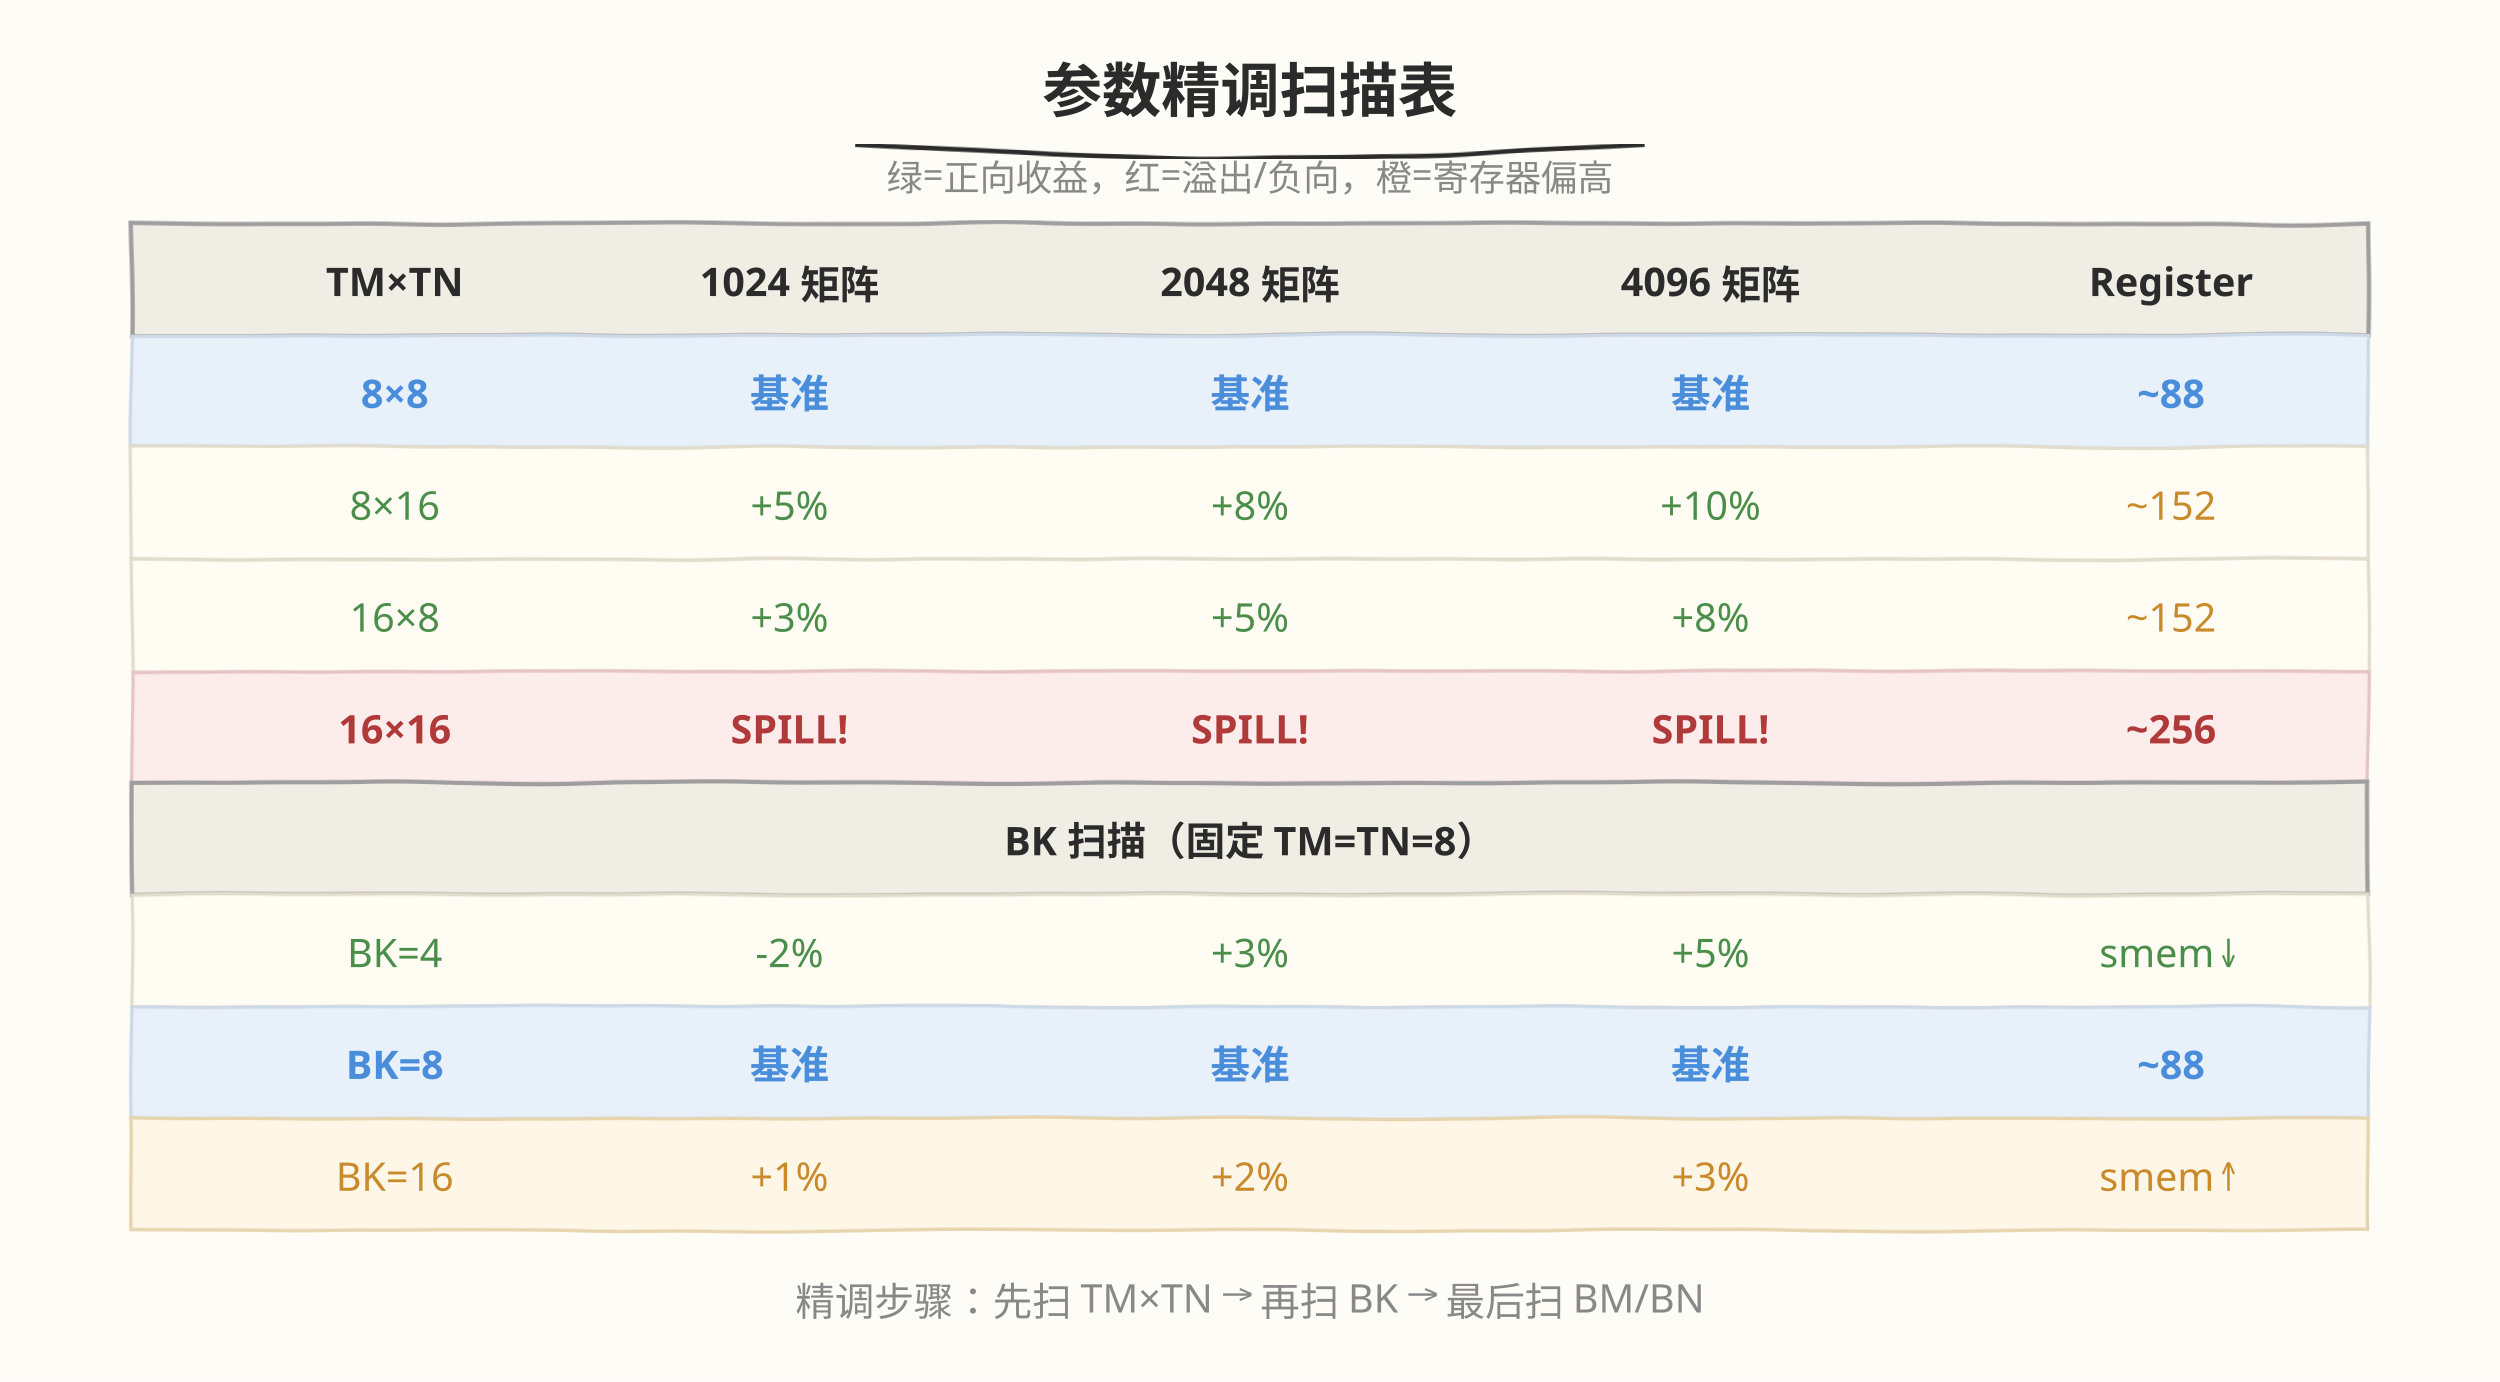
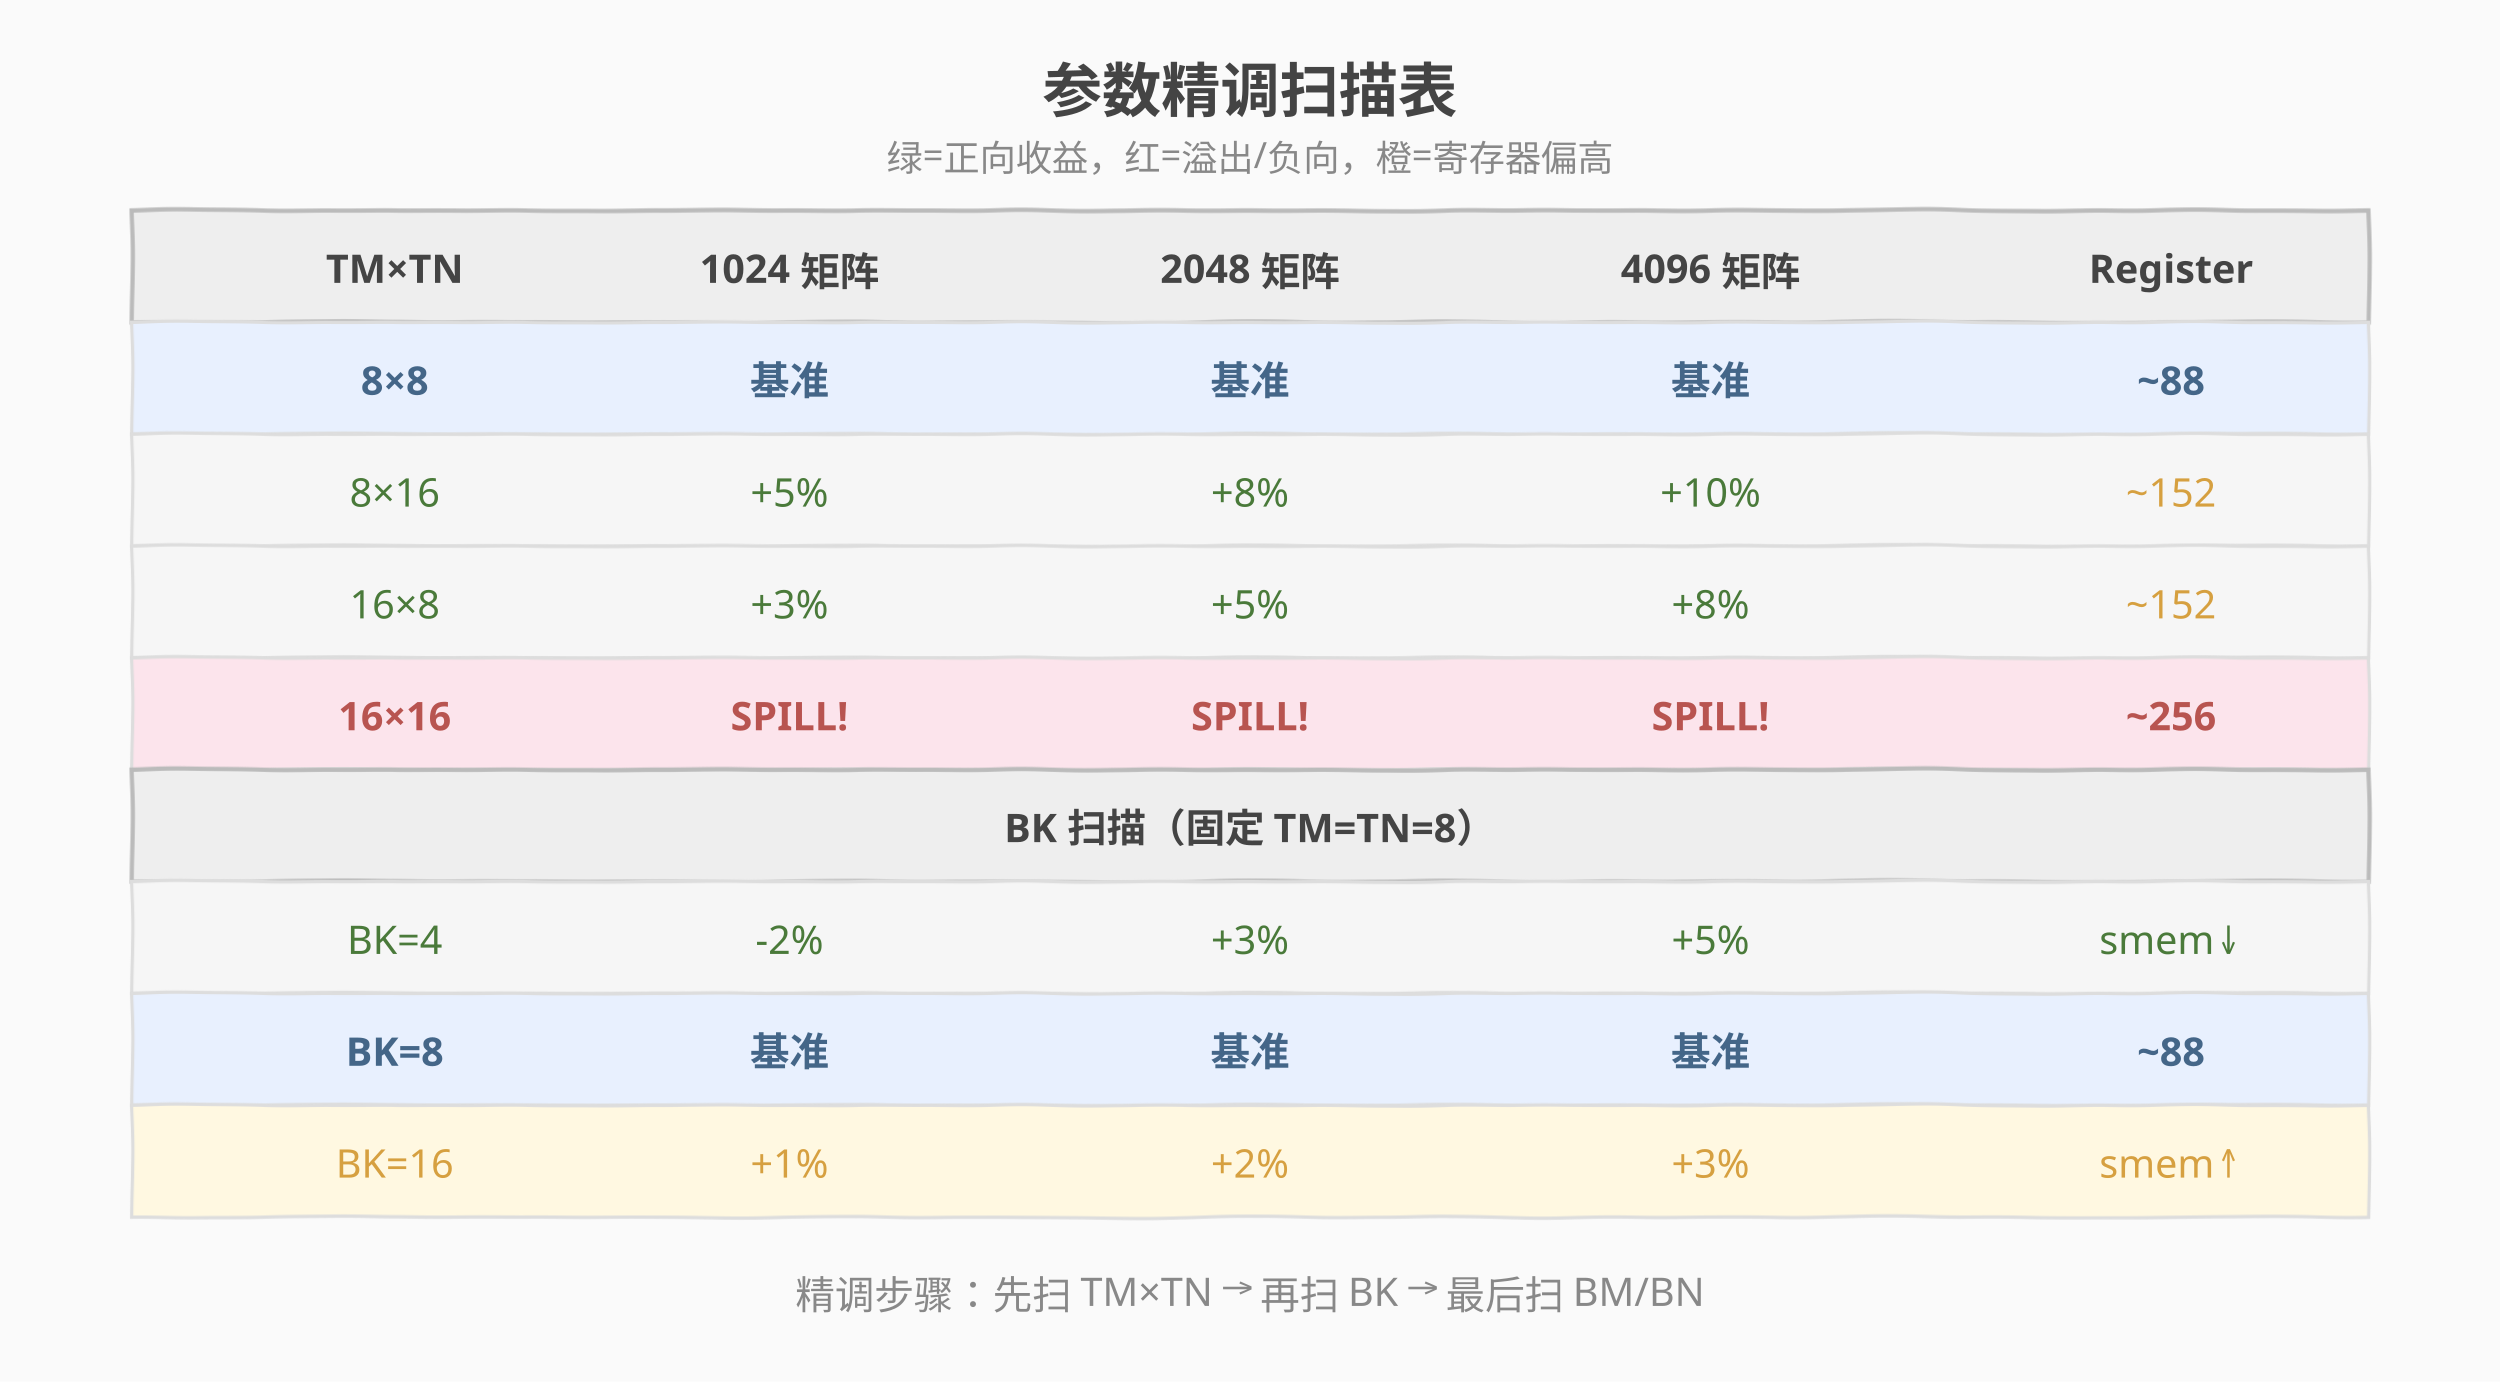
- <svg xmlns="http://www.w3.org/2000/svg" viewBox="0 0 760 420" font-family="'Comic Sans MS','Marker Felt','Kaiti SC',楷体,'Segoe UI',cursive">
+ <svg xmlns="http://www.w3.org/2000/svg" viewBox="0 0 760 420" font-family="'Comic Sans MS', 'Segoe UI', 'Kaiti SC', 楷体, cursive">
  <defs>
-     <filter id="sk" x="-3%" y="-3%" width="106%" height="106%">
-       <feTurbulence type="fractalNoise" baseFrequency="0.018" numOctaves="2" seed="6" result="n" />
-       <feDisplacementMap in="SourceGraphic" in2="n" scale="1.8" />
+     <filter id="rough2">
+       <feTurbulence type="fractalNoise" baseFrequency="0.025" numOctaves="2" seed="7" />
+       <feDisplacementMap in="SourceGraphic" scale="1.5" />
    </filter>
+     <marker id="arr" markerWidth="10" markerHeight="10" refX="7" refY="5" orient="auto">
+       <path d="M 0 0 L 10 5 L 0 10 z" fill="#888" />
+     </marker>
  </defs>
-   <rect width="760" height="420" fill="#fdfcf7" />
-   <text x="380" y="34" text-anchor="middle" font-size="18" fill="#2b2b2b" font-weight="bold">参数精调扫描表</text>
-   <path d="M 260 44 Q 380 52 500 44" stroke="#2b2b2b" stroke-width="1.4" fill="none" filter="url(#sk)" />
-   <text x="380" y="58" text-anchor="middle" font-size="11" fill="#888">绿=正向收益，红=溢出/负向，橙=寄存器偏高</text>
-   <g filter="url(#sk)">
-     <rect x="40" y="68" width="680" height="34" fill="#f0ede4" stroke="#9e9e9e" stroke-width="1.3" />
+   <rect width="760" height="420" fill="#fafafa" />
+   <text x="380" y="34" text-anchor="middle" font-size="18" fill="#444" font-weight="bold">参数精调扫描表</text>
+   <text x="380" y="52" text-anchor="middle" font-size="11" fill="#888">绿=正向收益，红=溢出/负向，橙=寄存器偏高</text>
+   <g transform="translate(40, 64)">
+     <rect x="0" y="0" width="680" height="34" fill="#eee" stroke="#bbb" stroke-width="1.3" filter="url(#rough2)" />
+     <text x="80" y="22" text-anchor="middle" font-size="12" fill="#444" font-weight="bold">TM×TN</text>
+     <text x="200" y="22" text-anchor="middle" font-size="12" fill="#444" font-weight="bold">1024 矩阵</text>
+     <text x="340" y="22" text-anchor="middle" font-size="12" fill="#444" font-weight="bold">2048 矩阵</text>
+     <text x="480" y="22" text-anchor="middle" font-size="12" fill="#444" font-weight="bold">4096 矩阵</text>
+     <text x="620" y="22" text-anchor="middle" font-size="12" fill="#444" font-weight="bold">Register</text>
  </g>
-   <text x="120" y="90" text-anchor="middle" font-size="12" fill="#2b2b2b" font-weight="bold">TM×TN</text>
-   <text x="240" y="90" text-anchor="middle" font-size="12" fill="#2b2b2b" font-weight="bold">1024 矩阵</text>
-   <text x="380" y="90" text-anchor="middle" font-size="12" fill="#2b2b2b" font-weight="bold">2048 矩阵</text>
-   <text x="520" y="90" text-anchor="middle" font-size="12" fill="#2b2b2b" font-weight="bold">4096 矩阵</text>
-   <text x="660" y="90" text-anchor="middle" font-size="12" fill="#2b2b2b" font-weight="bold">Register</text>
-   <g filter="url(#sk)">
-     <rect x="40" y="102" width="680" height="34" fill="#e8f0fa" stroke="#cdd9e6" stroke-width="1" />
+   <g transform="translate(40, 98)">
+     <rect x="0" y="0" width="680" height="34" fill="#e8f0fe" stroke="#ddd" stroke-width="1" filter="url(#rough2)" />
+     <text x="80" y="22" text-anchor="middle" font-size="12" fill="#446688" font-weight="bold">8×8</text>
+     <text x="200" y="22" text-anchor="middle" font-size="12" fill="#446688" font-weight="bold">基准</text>
+     <text x="340" y="22" text-anchor="middle" font-size="12" fill="#446688" font-weight="bold">基准</text>
+     <text x="480" y="22" text-anchor="middle" font-size="12" fill="#446688" font-weight="bold">基准</text>
+     <text x="620" y="22" text-anchor="middle" font-size="12" fill="#446688" font-weight="bold">~88</text>
  </g>
-   <text x="120" y="124" text-anchor="middle" font-size="12" fill="#4a8edb" font-weight="bold">8×8</text>
-   <text x="240" y="124" text-anchor="middle" font-size="12" fill="#4a8edb" font-weight="bold">基准</text>
-   <text x="380" y="124" text-anchor="middle" font-size="12" fill="#4a8edb" font-weight="bold">基准</text>
-   <text x="520" y="124" text-anchor="middle" font-size="12" fill="#4a8edb" font-weight="bold">基准</text>
-   <text x="660" y="124" text-anchor="middle" font-size="12" fill="#4a8edb" font-weight="bold">~88</text>
-   <g filter="url(#sk)">
-     <rect x="40" y="136" width="680" height="34" fill="#fffdf3" stroke="#e2dccd" stroke-width="1" />
+   <g transform="translate(40, 132)">
+     <rect x="0" y="0" width="680" height="34" fill="#f6f6f6" stroke="#ddd" stroke-width="1" filter="url(#rough2)" />
+     <text x="80" y="22" text-anchor="middle" font-size="12" fill="#4a7a3a">8×16</text>
+     <text x="200" y="22" text-anchor="middle" font-size="12" fill="#4a7a3a">+5%</text>
+     <text x="340" y="22" text-anchor="middle" font-size="12" fill="#4a7a3a">+8%</text>
+     <text x="480" y="22" text-anchor="middle" font-size="12" fill="#4a7a3a">+10%</text>
+     <text x="620" y="22" text-anchor="middle" font-size="12" fill="#d6a040">~152</text>
  </g>
-   <text x="120" y="158" text-anchor="middle" font-size="12" fill="#4a8e4a">8×16</text>
-   <text x="240" y="158" text-anchor="middle" font-size="12" fill="#4a8e4a">+5%</text>
-   <text x="380" y="158" text-anchor="middle" font-size="12" fill="#4a8e4a">+8%</text>
-   <text x="520" y="158" text-anchor="middle" font-size="12" fill="#4a8e4a">+10%</text>
-   <text x="660" y="158" text-anchor="middle" font-size="12" fill="#c98a2b">~152</text>
-   <g filter="url(#sk)">
-     <rect x="40" y="170" width="680" height="34" fill="#fffdf3" stroke="#e2dccd" stroke-width="1" />
+   <g transform="translate(40, 166)">
+     <rect x="0" y="0" width="680" height="34" fill="#f6f6f6" stroke="#ddd" stroke-width="1" filter="url(#rough2)" />
+     <text x="80" y="22" text-anchor="middle" font-size="12" fill="#4a7a3a">16×8</text>
+     <text x="200" y="22" text-anchor="middle" font-size="12" fill="#4a7a3a">+3%</text>
+     <text x="340" y="22" text-anchor="middle" font-size="12" fill="#4a7a3a">+5%</text>
+     <text x="480" y="22" text-anchor="middle" font-size="12" fill="#4a7a3a">+8%</text>
+     <text x="620" y="22" text-anchor="middle" font-size="12" fill="#d6a040">~152</text>
  </g>
-   <text x="120" y="192" text-anchor="middle" font-size="12" fill="#4a8e4a">16×8</text>
-   <text x="240" y="192" text-anchor="middle" font-size="12" fill="#4a8e4a">+3%</text>
-   <text x="380" y="192" text-anchor="middle" font-size="12" fill="#4a8e4a">+5%</text>
-   <text x="520" y="192" text-anchor="middle" font-size="12" fill="#4a8e4a">+8%</text>
-   <text x="660" y="192" text-anchor="middle" font-size="12" fill="#c98a2b">~152</text>
-   <g filter="url(#sk)">
-     <rect x="40" y="204" width="680" height="34" fill="#fdecec" stroke="#e6c4c4" stroke-width="1" />
+   <g transform="translate(40, 200)">
+     <rect x="0" y="0" width="680" height="34" fill="#fce4ec" stroke="#ddd" stroke-width="1" filter="url(#rough2)" />
+     <text x="80" y="22" text-anchor="middle" font-size="12" fill="#b85450" font-weight="bold">16×16</text>
+     <text x="200" y="22" text-anchor="middle" font-size="12" fill="#b85450" font-weight="bold">SPILL!</text>
+     <text x="340" y="22" text-anchor="middle" font-size="12" fill="#b85450" font-weight="bold">SPILL!</text>
+     <text x="480" y="22" text-anchor="middle" font-size="12" fill="#b85450" font-weight="bold">SPILL!</text>
+     <text x="620" y="22" text-anchor="middle" font-size="12" fill="#b85450" font-weight="bold">~256</text>
  </g>
-   <text x="120" y="226" text-anchor="middle" font-size="12" fill="#b03a3a" font-weight="bold">16×16</text>
-   <text x="240" y="226" text-anchor="middle" font-size="12" fill="#b03a3a" font-weight="bold">SPILL!</text>
-   <text x="380" y="226" text-anchor="middle" font-size="12" fill="#b03a3a" font-weight="bold">SPILL!</text>
-   <text x="520" y="226" text-anchor="middle" font-size="12" fill="#b03a3a" font-weight="bold">SPILL!</text>
-   <text x="660" y="226" text-anchor="middle" font-size="12" fill="#b03a3a" font-weight="bold">~256</text>
-   <g filter="url(#sk)">
-     <rect x="40" y="238" width="680" height="34" fill="#f0ede4" stroke="#9e9e9e" stroke-width="1.3" />
+   <g transform="translate(40, 234)">
+     <rect x="0" y="0" width="680" height="34" fill="#eee" stroke="#bbb" stroke-width="1.3" filter="url(#rough2)" />
+     <text x="340" y="22" text-anchor="middle" font-size="12" fill="#444" font-weight="bold">BK 扫描（固定 TM=TN=8）</text>
  </g>
-   <text x="380" y="260" text-anchor="middle" font-size="12" fill="#2b2b2b" font-weight="bold">BK 扫描（固定 TM=TN=8）</text>
-   <g filter="url(#sk)">
-     <rect x="40" y="272" width="680" height="34" fill="#fffdf3" stroke="#e2dccd" stroke-width="1" />
+   <g transform="translate(40, 268)">
+     <rect x="0" y="0" width="680" height="34" fill="#f6f6f6" stroke="#ddd" stroke-width="1" filter="url(#rough2)" />
+     <text x="80" y="22" text-anchor="middle" font-size="12" fill="#4a7a3a">BK=4</text>
+     <text x="200" y="22" text-anchor="middle" font-size="12" fill="#4a7a3a">-2%</text>
+     <text x="340" y="22" text-anchor="middle" font-size="12" fill="#4a7a3a">+3%</text>
+     <text x="480" y="22" text-anchor="middle" font-size="12" fill="#4a7a3a">+5%</text>
+     <text x="620" y="22" text-anchor="middle" font-size="12" fill="#4a7a3a">smem↓</text>
  </g>
-   <text x="120" y="294" text-anchor="middle" font-size="12" fill="#4a8e4a">BK=4</text>
-   <text x="240" y="294" text-anchor="middle" font-size="12" fill="#4a8e4a">-2%</text>
-   <text x="380" y="294" text-anchor="middle" font-size="12" fill="#4a8e4a">+3%</text>
-   <text x="520" y="294" text-anchor="middle" font-size="12" fill="#4a8e4a">+5%</text>
-   <text x="660" y="294" text-anchor="middle" font-size="12" fill="#4a8e4a">smem↓</text>
-   <g filter="url(#sk)">
-     <rect x="40" y="306" width="680" height="34" fill="#e8f0fa" stroke="#cdd9e6" stroke-width="1" />
+   <g transform="translate(40, 302)">
+     <rect x="0" y="0" width="680" height="34" fill="#e8f0fe" stroke="#ddd" stroke-width="1" filter="url(#rough2)" />
+     <text x="80" y="22" text-anchor="middle" font-size="12" fill="#446688" font-weight="bold">BK=8</text>
+     <text x="200" y="22" text-anchor="middle" font-size="12" fill="#446688" font-weight="bold">基准</text>
+     <text x="340" y="22" text-anchor="middle" font-size="12" fill="#446688" font-weight="bold">基准</text>
+     <text x="480" y="22" text-anchor="middle" font-size="12" fill="#446688" font-weight="bold">基准</text>
+     <text x="620" y="22" text-anchor="middle" font-size="12" fill="#446688" font-weight="bold">~88</text>
  </g>
-   <text x="120" y="328" text-anchor="middle" font-size="12" fill="#4a8edb" font-weight="bold">BK=8</text>
-   <text x="240" y="328" text-anchor="middle" font-size="12" fill="#4a8edb" font-weight="bold">基准</text>
-   <text x="380" y="328" text-anchor="middle" font-size="12" fill="#4a8edb" font-weight="bold">基准</text>
-   <text x="520" y="328" text-anchor="middle" font-size="12" fill="#4a8edb" font-weight="bold">基准</text>
-   <text x="660" y="328" text-anchor="middle" font-size="12" fill="#4a8edb" font-weight="bold">~88</text>
-   <g filter="url(#sk)">
-     <rect x="40" y="340" width="680" height="34" fill="#fef6e6" stroke="#e6d4ad" stroke-width="1" />
+   <g transform="translate(40, 336)">
+     <rect x="0" y="0" width="680" height="34" fill="#fff8e1" stroke="#ddd" stroke-width="1" filter="url(#rough2)" />
+     <text x="80" y="22" text-anchor="middle" font-size="12" fill="#d6a040">BK=16</text>
+     <text x="200" y="22" text-anchor="middle" font-size="12" fill="#d6a040">+1%</text>
+     <text x="340" y="22" text-anchor="middle" font-size="12" fill="#d6a040">+2%</text>
+     <text x="480" y="22" text-anchor="middle" font-size="12" fill="#d6a040">+3%</text>
+     <text x="620" y="22" text-anchor="middle" font-size="12" fill="#d6a040">smem↑</text>
  </g>
-   <text x="120" y="362" text-anchor="middle" font-size="12" fill="#c98a2b">BK=16</text>
-   <text x="240" y="362" text-anchor="middle" font-size="12" fill="#c98a2b">+1%</text>
-   <text x="380" y="362" text-anchor="middle" font-size="12" fill="#c98a2b">+2%</text>
-   <text x="520" y="362" text-anchor="middle" font-size="12" fill="#c98a2b">+3%</text>
-   <text x="660" y="362" text-anchor="middle" font-size="12" fill="#c98a2b">smem↑</text>
-   <text x="380" y="400" text-anchor="middle" font-size="12" fill="#888">精调步骤：先扫 TM×TN → 再扫 BK → 最后扫 BM/BN</text>
+   <text x="380" y="398" text-anchor="middle" font-size="12" fill="#888">精调步骤：先扫 TM×TN → 再扫 BK → 最后扫 BM/BN</text>
</svg>
